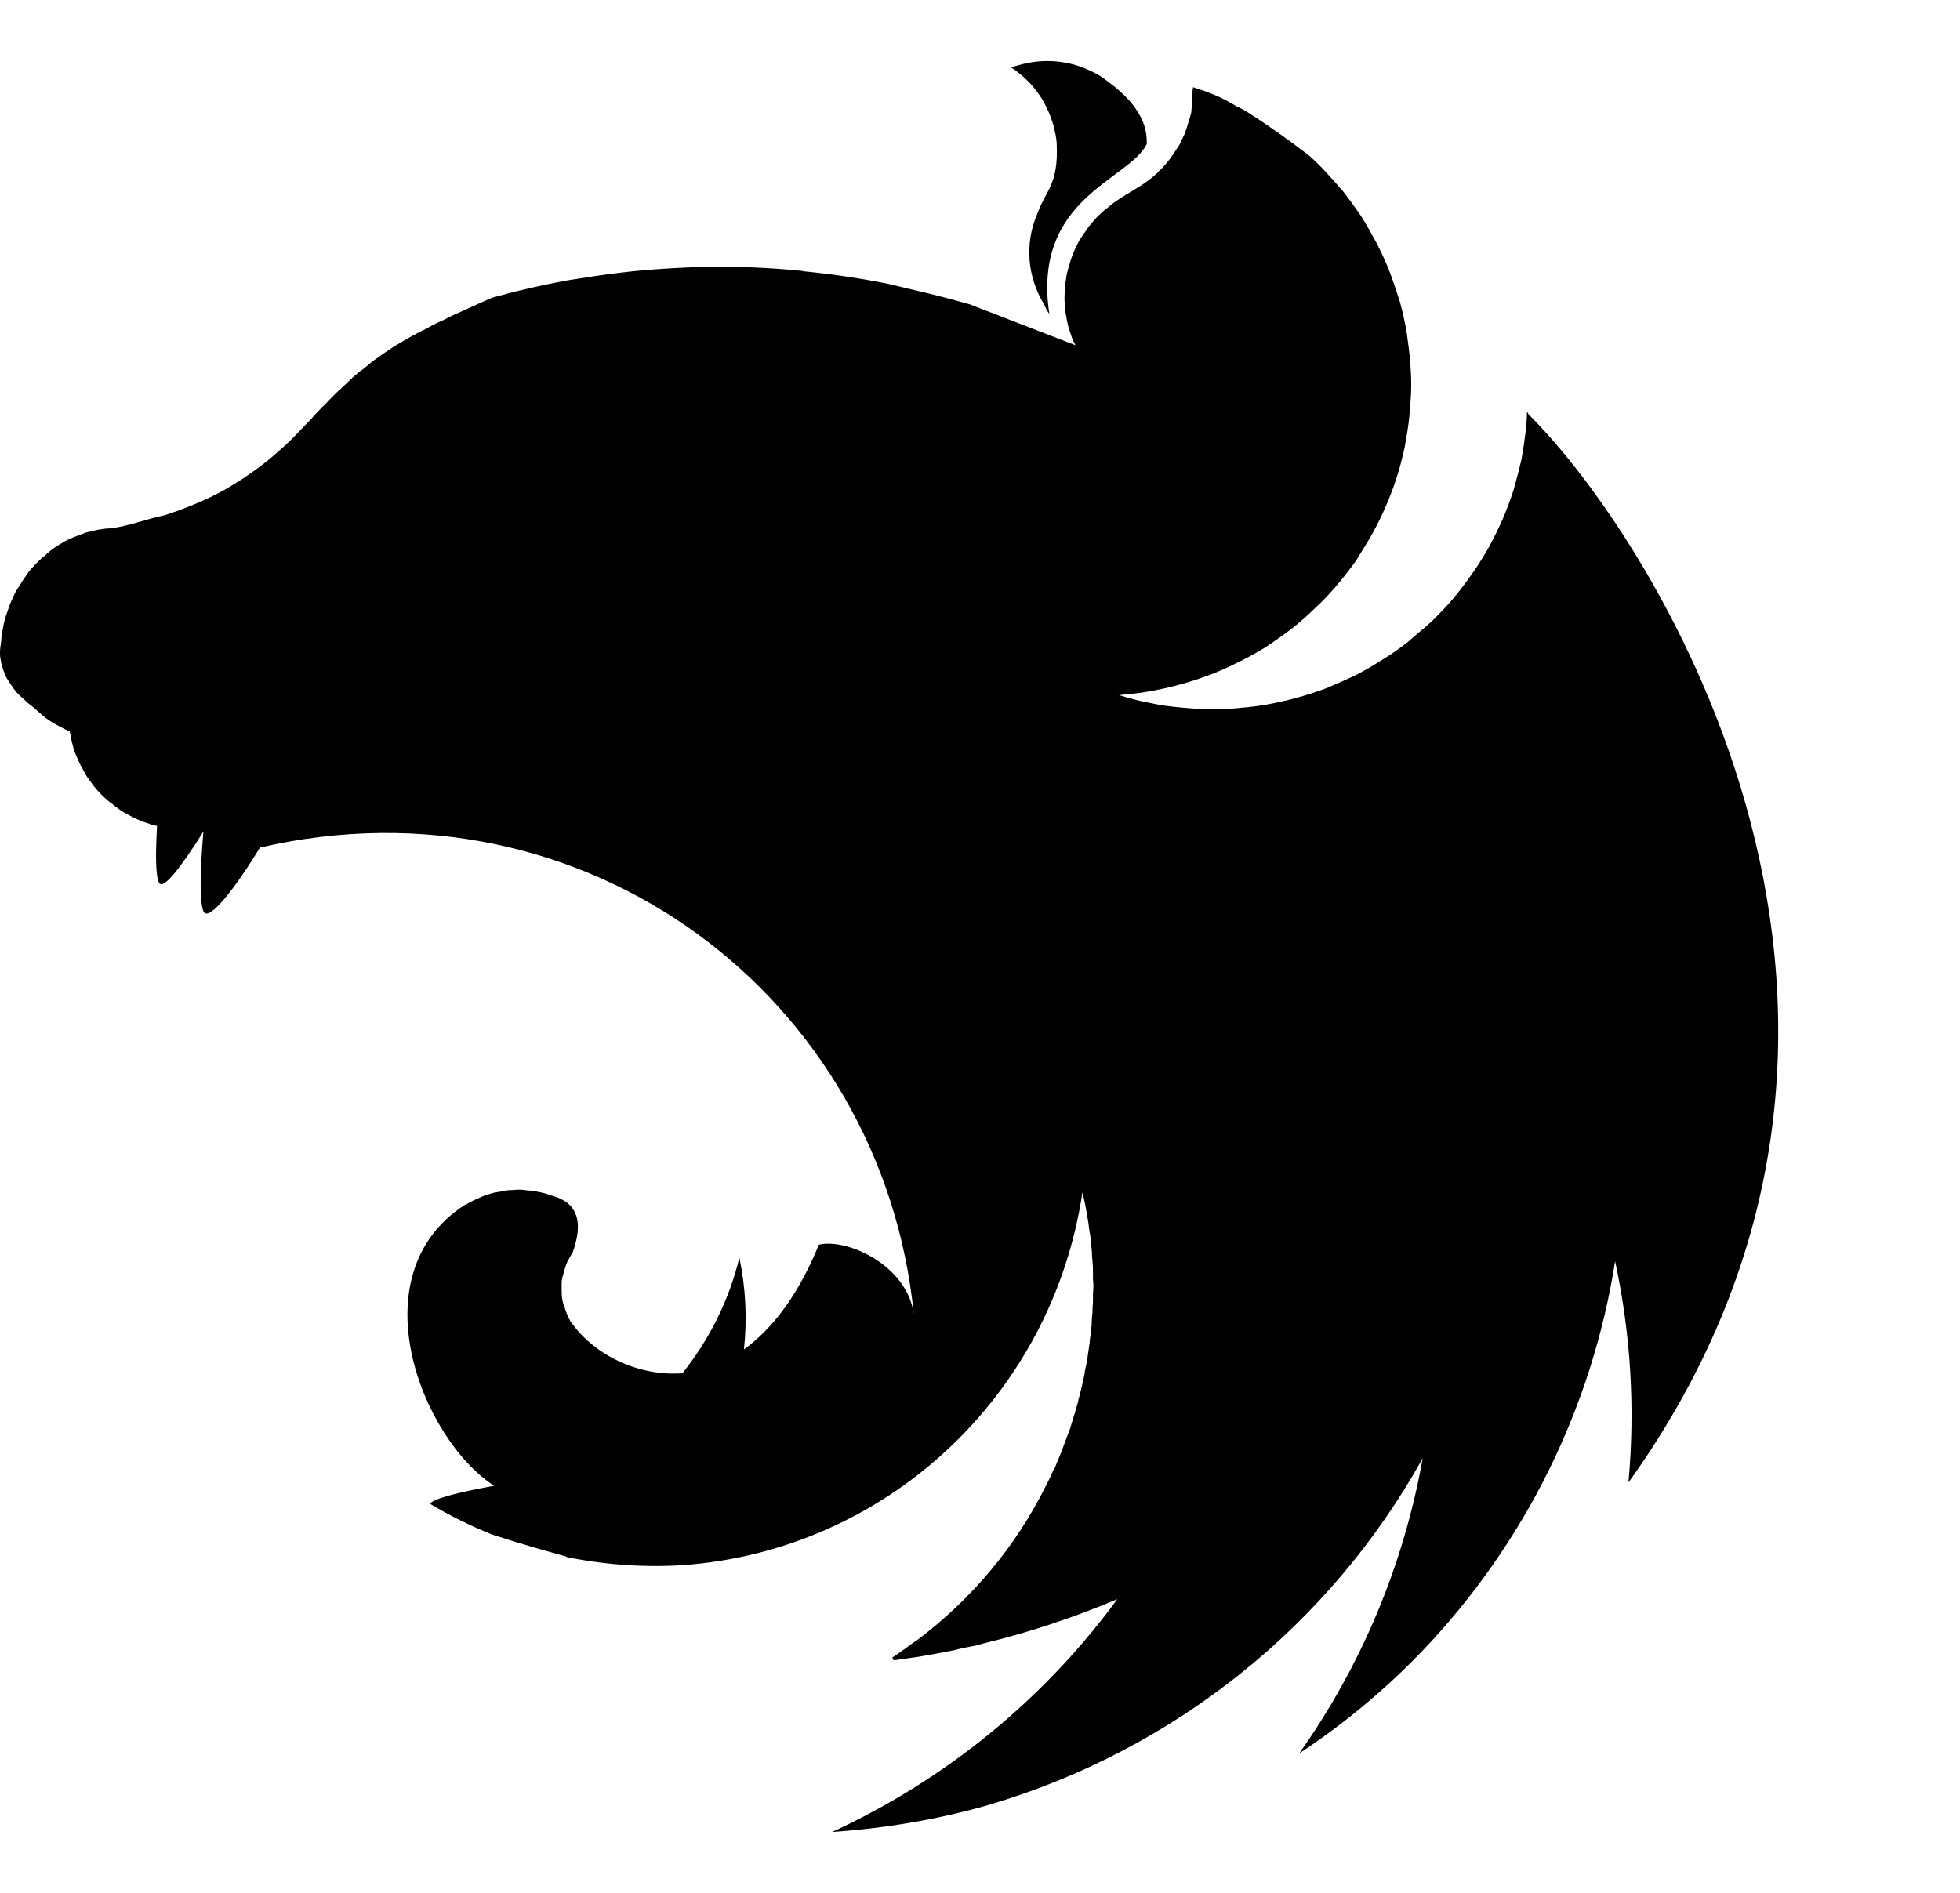
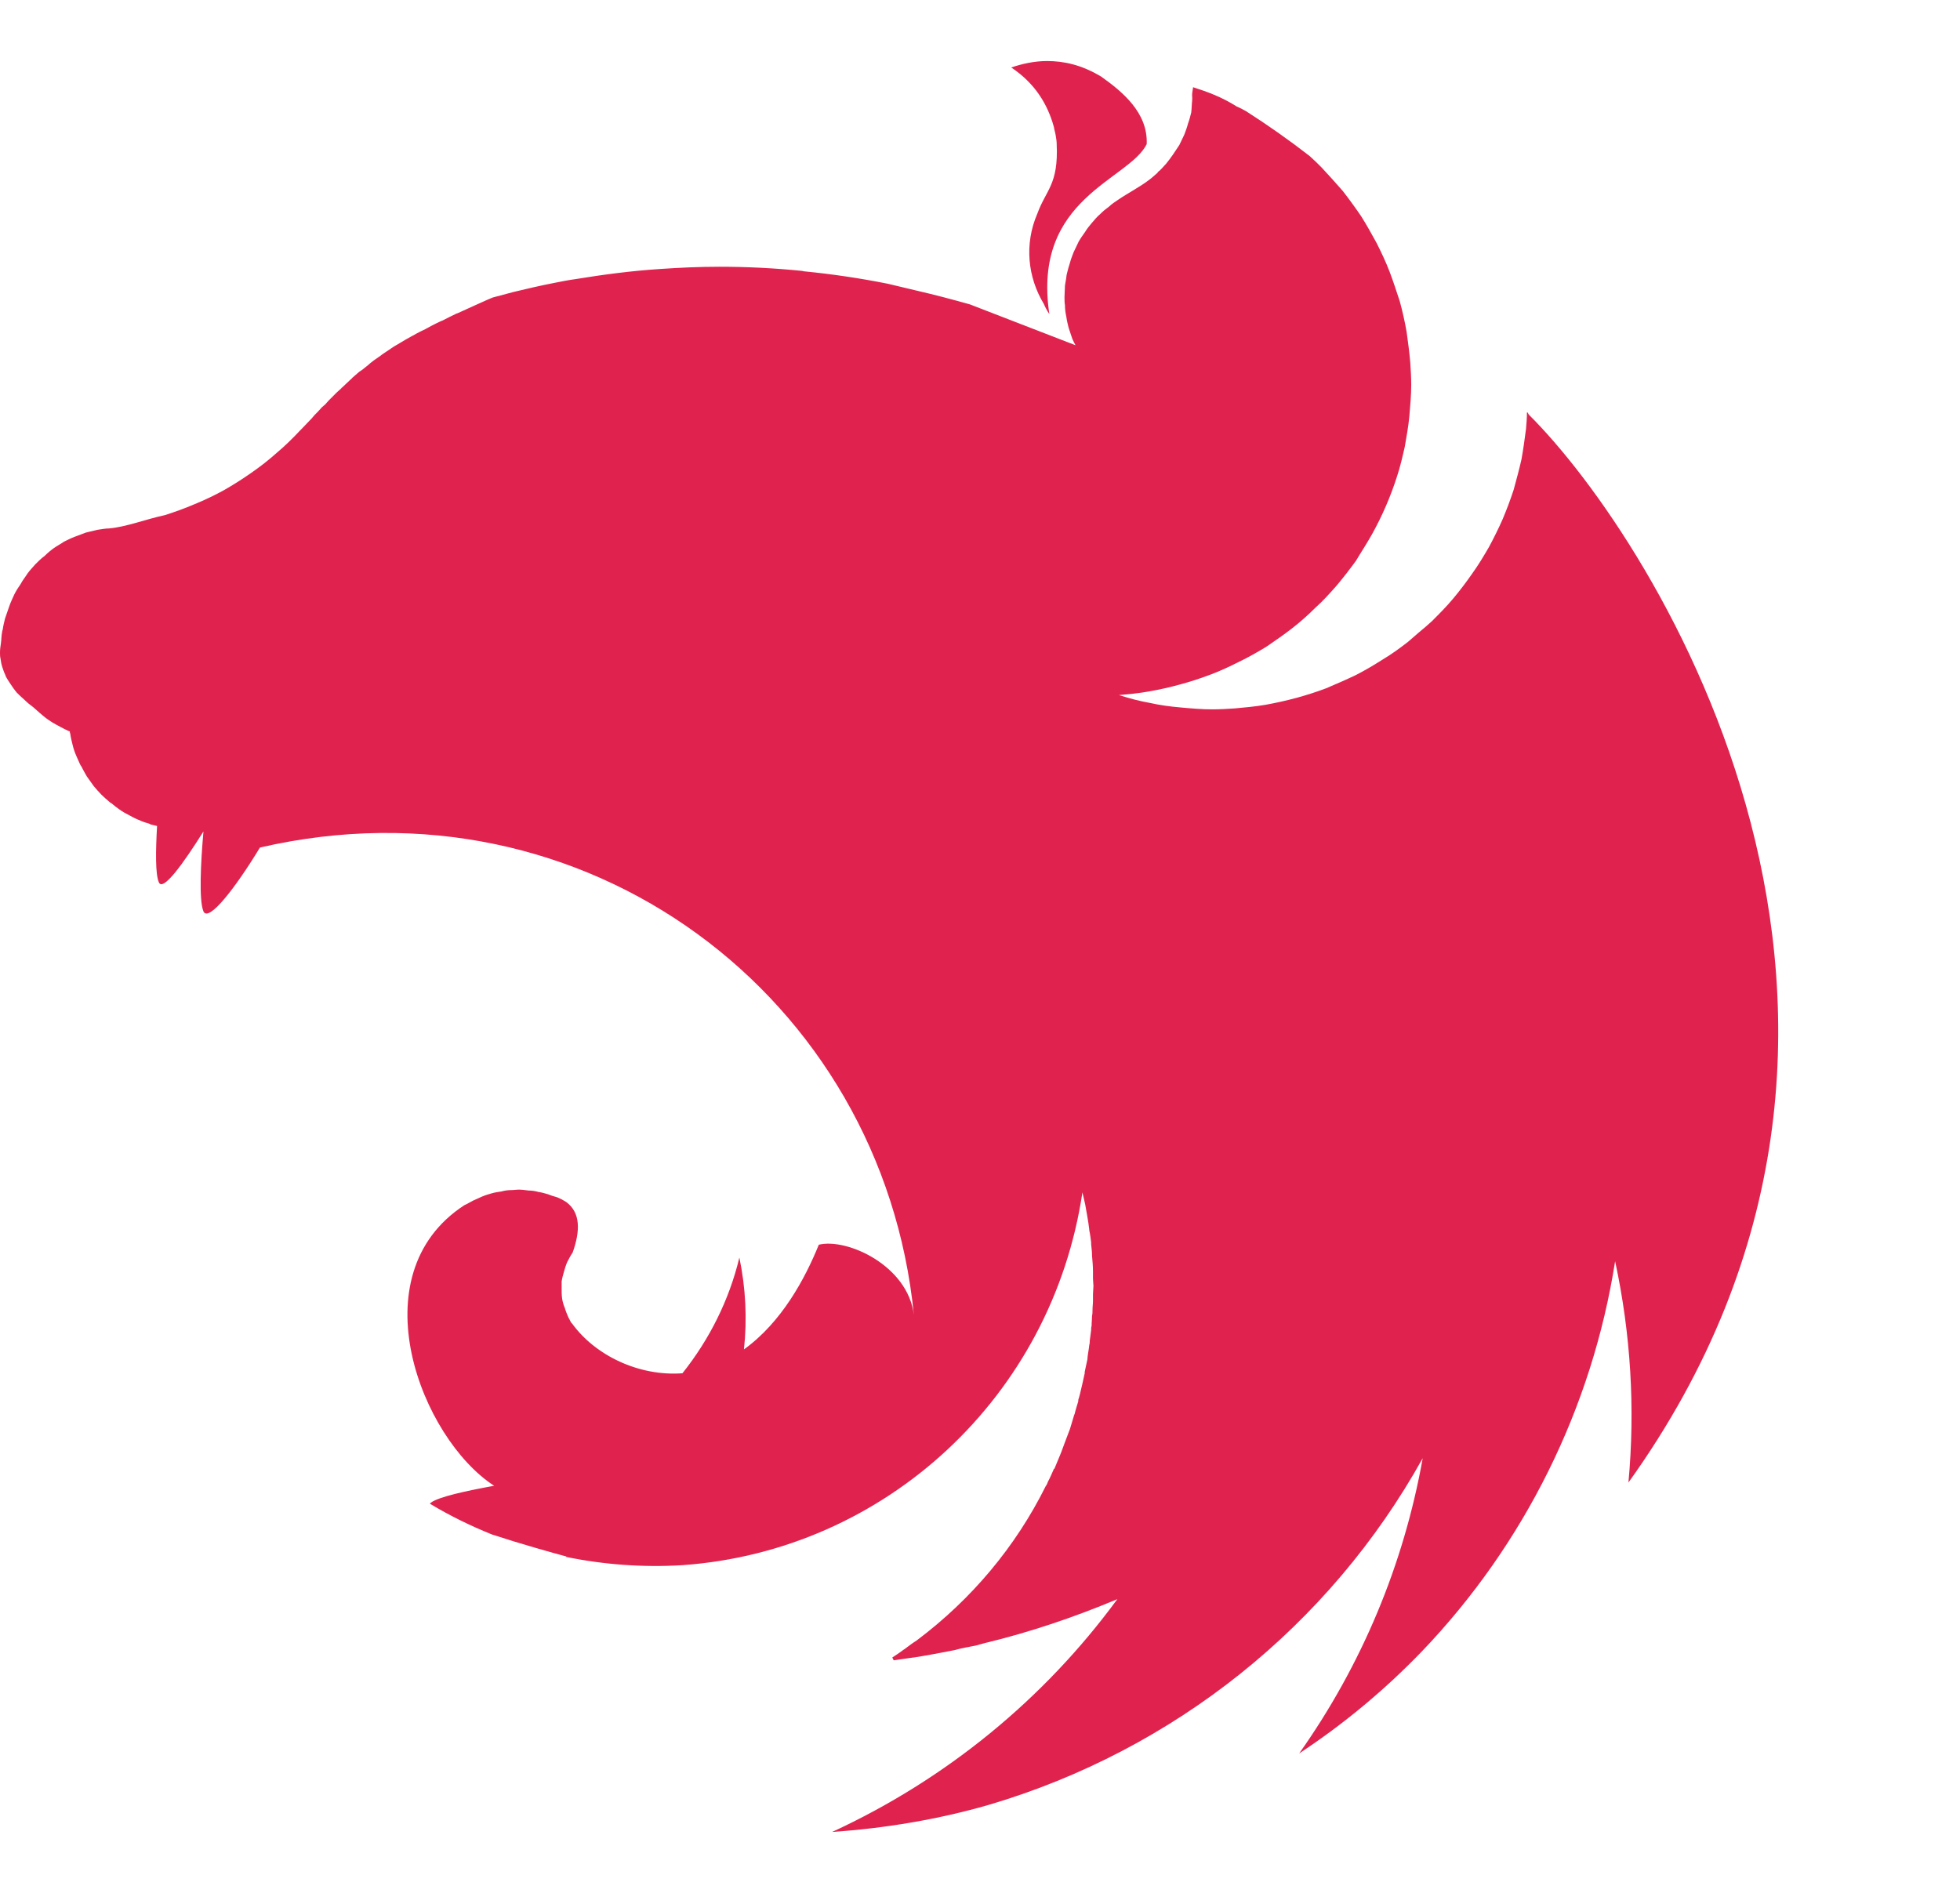
<svg xmlns="http://www.w3.org/2000/svg" height="2415" viewBox="6.006 4.24 275.796 249.238" width="2500">
-   <path d="m153.338 4.24c-1.809 0-3.489.388-5.04.905 3.296 2.197 5.105 5.105 6.01 8.4.065.453.194.776.258 1.228.065.388.13.775.13 1.163.258 5.687-1.487 6.397-2.715 9.758-1.874 4.33-1.357 8.982.905 12.73.194.452.452.969.776 1.421-2.456-16.348 11.179-18.804 13.699-23.909.194-4.459-3.49-7.431-6.397-9.499-2.78-1.68-5.3-2.197-7.626-2.197zm20.55 3.683c-.26 1.487-.065 1.099-.13 1.874-.064.517-.064 1.163-.129 1.68-.129.517-.258 1.034-.452 1.551-.13.517-.323 1.034-.517 1.551-.259.517-.452.97-.71 1.486-.195.259-.324.517-.518.776l-.388.581c-.323.453-.646.905-.969 1.293-.388.388-.71.84-1.163 1.163v.065c-.388.323-.775.71-1.228 1.034-1.357 1.033-2.908 1.809-4.33 2.778-.452.323-.904.582-1.292.97-.452.323-.84.646-1.227 1.033-.453.388-.776.776-1.164 1.228-.323.388-.71.84-.969 1.293-.323.452-.646.904-.905 1.357-.258.517-.452.969-.71 1.486-.194.517-.388.97-.517 1.486a20.921 20.921 0 0 0 -.453 1.616c-.064.258-.064.581-.129.84-.065.258-.065.517-.129.775 0 .517-.065 1.099-.065 1.616 0 .387 0 .775.065 1.163 0 .517.065 1.034.194 1.615.065.517.194 1.034.323 1.551.194.517.323 1.034.517 1.55.13.324.323.647.452.906l-14.862-5.752c-2.52-.71-4.976-1.357-7.496-1.938l-4.071-.97a119.971 119.971 0 0 0 -11.76-1.744c-.13 0-.195-.065-.324-.065-3.877-.388-7.69-.581-11.567-.581-2.843 0-5.686.129-8.465.323-3.942.258-7.884.775-11.825 1.421-.97.13-1.94.323-2.908.517-2.004.388-3.942.84-5.816 1.293l-2.908.775c-.97.388-1.874.84-2.779 1.228l-2.132.97c-.13.064-.259.064-.323.128-.646.323-1.228.582-1.81.905-.193.065-.323.13-.452.194-.71.323-1.421.71-2.003 1.034-.452.194-.905.452-1.292.646-.194.13-.453.259-.582.323-.582.323-1.163.646-1.68.97-.582.322-1.099.646-1.551.969s-.905.581-1.292.904c-.065.065-.13.065-.194.13-.388.258-.84.581-1.228.904l-.13.13-.968.775c-.13.064-.26.194-.388.258-.323.259-.646.582-.97.84-.064.13-.193.194-.258.259-.388.388-.775.71-1.163 1.098-.065 0-.065.065-.13.13-.387.323-.775.71-1.163 1.098-.064.065-.064.13-.129.13a15.16 15.16 0 0 0 -.969 1.033c-.13.13-.323.259-.452.388-.323.388-.711.775-1.099 1.163-.065.13-.194.194-.258.323-.517.517-.97 1.034-1.487 1.551l-.193.194c-1.034 1.098-2.133 2.197-3.296 3.166a36.732 36.732 0 0 1 -3.619 2.843 48.856 48.856 0 0 1 -3.877 2.456 39.382 39.382 0 0 1 -4.071 1.939 46.55 46.55 0 0 1 -4.2 1.55c-2.714.582-5.493 1.68-7.884 1.874-.517 0-1.098.13-1.615.194-.582.13-1.099.259-1.616.388l-1.55.582c-.518.193-1.035.452-1.552.71-.452.323-.969.582-1.421.905-.453.323-.905.71-1.293 1.099-.452.323-.904.775-1.292 1.163-.388.452-.775.84-1.099 1.292-.323.517-.71.97-.969 1.486-.323.453-.646.97-.904 1.487-.26.581-.517 1.098-.711 1.68a49.803 49.803 0 0 0 -.582 1.68c-.129.517-.258 1.034-.323 1.55 0 .066-.065.13-.065.195-.129.581-.129 1.357-.194 1.744-.064.453-.129.84-.129 1.293 0 .258 0 .581.065.84.065.452.13.84.259 1.228.129.387.258.775.452 1.163v.064c.194.388.452.776.71 1.164.26.387.518.775.84 1.163.324.323.712.71 1.1 1.034.387.387.775.71 1.227 1.034 1.551 1.357 1.939 1.809 3.942 2.843.323.194.646.323 1.034.517.065 0 .129.064.194.064 0 .13 0 .194.064.324.065.517.194 1.034.324 1.55a8.71 8.71 0 0 0 .516 1.551c.194.388.324.776.517 1.164.065.129.13.258.194.323.259.517.517.969.776 1.421l.969 1.357c.323.388.71.84 1.099 1.228.387.388.775.71 1.227 1.099 0 0 .065.064.13.064.387.323.775.647 1.163.905.452.323.904.582 1.421.84.453.259.97.517 1.487.71.387.195.84.324 1.292.453.065.065.129.065.258.13.26.064.582.129.84.193-.193 3.49-.258 6.785.26 7.948.58 1.293 3.424-2.649 6.267-7.172-.388 4.458-.646 9.693 0 11.243.711 1.616 4.588-3.424 7.948-8.982 45.816-10.597 87.625 21.067 92.019 65.783-.84-6.979-9.435-10.856-13.377-9.887-1.938 4.782-5.234 10.921-10.533 14.734a41.434 41.434 0 0 0 -.646-12.924c-1.421 5.945-4.2 11.502-8.013 16.284-6.138.452-12.277-2.52-15.508-6.98-.259-.193-.323-.58-.517-.84-.194-.452-.388-.904-.517-1.356a5.365 5.365 0 0 1 -.388-1.357c-.065-.453-.065-.905-.065-1.422v-.97c.065-.452.194-.904.323-1.356.13-.453.259-.905.453-1.357.258-.453.452-.905.775-1.357 1.099-3.102 1.099-5.622-.904-7.108a7.36 7.36 0 0 0 -1.228-.647c-.259-.064-.582-.193-.84-.258-.194-.065-.323-.13-.517-.194-.453-.13-.905-.259-1.357-.323a4.923 4.923 0 0 0 -1.357-.194c-.453-.065-.97-.13-1.422-.13-.323 0-.646.066-.97.066-.516 0-.968.064-1.42.193-.453.065-.905.13-1.358.259-.452.13-.905.259-1.357.452-.452.194-.84.388-1.292.582-.388.194-.776.452-1.228.646-15.056 9.822-6.074 32.827 4.2 39.483-3.877.71-7.819 1.55-8.917 2.39l-.13.13c2.78 1.68 5.687 3.102 8.724 4.33 4.136 1.356 8.53 2.584 10.469 3.101v.065a62.516 62.516 0 0 0 16.284 1.163c28.626-2.003 52.083-23.78 56.348-52.471.13.581.259 1.098.388 1.68.194 1.163.452 2.39.581 3.619v.064c.13.582.194 1.164.259 1.68v.26c.065.58.13 1.162.13 1.68.064.71.128 1.42.128 2.132v1.034c0 .323.065.71.065 1.033 0 .388-.065.776-.065 1.164v.904c0 .453-.065.84-.065 1.293 0 .258 0 .517-.064.84 0 .452-.065.904-.065 1.421-.065.194-.065.388-.065.582-.064.517-.129.97-.194 1.486 0 .194 0 .388-.064.582-.065.646-.194 1.228-.259 1.874v.129c-.129.582-.258 1.228-.388 1.81v.193l-.387 1.745c0 .065-.065.194-.065.259-.13.581-.259 1.163-.452 1.744v.194c-.194.647-.388 1.228-.517 1.81-.065.064-.065.129-.065.129l-.582 1.938c-.258.647-.452 1.228-.71 1.874-.259.647-.453 1.293-.711 1.874-.259.647-.517 1.228-.776 1.874h-.064c-.26.582-.517 1.228-.84 1.81-.065.194-.13.323-.194.452-.065.065-.065.13-.13.194-4.2 8.465-10.403 15.896-18.158 21.712-.517.323-1.034.71-1.55 1.099-.13.129-.324.193-.453.323-.452.323-.905.646-1.421.969l.193.388h.065l2.714-.388h.065c1.68-.259 3.36-.582 5.04-.905.452-.065.97-.194 1.422-.323.323-.065.581-.129.904-.194.453-.064.905-.194 1.357-.258.388-.13.776-.194 1.164-.323 6.462-1.551 12.73-3.684 18.74-6.204-10.275 14.023-24.04 25.331-40.13 32.762 7.432-.517 14.863-1.744 22.036-3.812 26.042-7.69 47.948-25.202 61.065-48.788a103.145 103.145 0 0 1 -17.382 41.55 101.732 101.732 0 0 0 17.253-14.345c14.475-15.121 23.974-34.313 27.205-54.927a102.9 102.9 0 0 1 1.874 31.147c46.655-65.072 3.877-132.535-14.023-150.305-.064-.13-.129-.194-.129-.323-.064.064-.064.064-.064.129 0-.065 0-.065-.065-.13 0 .776-.065 1.551-.13 2.327-.193 1.486-.387 2.908-.646 4.33-.323 1.421-.71 2.843-1.098 4.264a53.747 53.747 0 0 1 -1.55 4.136 55.49 55.49 0 0 1 -1.94 3.942c-.71 1.227-1.486 2.52-2.326 3.683a49.368 49.368 0 0 1 -2.65 3.49c-.969 1.163-2.002 2.197-3.036 3.23a41.646 41.646 0 0 1 -1.874 1.616c-.517.452-.97.84-1.487 1.292-1.163.905-2.326 1.745-3.618 2.52-1.228.776-2.52 1.551-3.813 2.198-1.357.646-2.714 1.227-4.07 1.809-1.358.517-2.78.97-4.201 1.357a52.05 52.05 0 0 1 -4.33.97c-1.486.258-2.972.387-4.394.516-1.034.065-2.068.13-3.102.13-1.486 0-2.972-.13-4.394-.26-1.486-.128-2.972-.322-4.394-.645-1.486-.26-2.908-.647-4.33-1.099h-.064c1.422-.13 2.843-.259 4.265-.517a46.84 46.84 0 0 0 4.33-.97 45.495 45.495 0 0 0 4.2-1.356c1.421-.517 2.778-1.163 4.07-1.81 1.358-.646 2.586-1.357 3.878-2.132 1.228-.84 2.455-1.68 3.619-2.585a35.333 35.333 0 0 0 3.295-2.908c1.099-.97 2.068-2.068 3.037-3.166a63.86 63.86 0 0 0 2.714-3.49c.13-.193.259-.452.388-.646.646-1.034 1.292-2.068 1.874-3.102a44.537 44.537 0 0 0 1.939-3.941 45.28 45.28 0 0 0 1.55-4.136c.453-1.357.776-2.779 1.099-4.2.259-1.486.517-2.908.646-4.33.13-1.486.259-2.972.259-4.394 0-1.034-.065-2.068-.13-3.102-.128-1.486-.322-2.907-.516-4.33a46.844 46.844 0 0 0 -.97-4.329c-.452-1.357-.904-2.778-1.421-4.135s-1.163-2.714-1.81-4.007c-.71-1.292-1.421-2.584-2.197-3.812a71.347 71.347 0 0 0 -2.584-3.554 136.72 136.72 0 0 0 -2.973-3.296 40.422 40.422 0 0 0 -1.68-1.615 118.979 118.979 0 0 0 -8.982-6.333c-.452-.259-.84-.452-1.293-.646-2.132-1.357-4.135-2.068-6.138-2.714z" fill="black" fill-rule="evenodd" />
+   <path d="m153.338 4.24c-1.809 0-3.489.388-5.04.905 3.296 2.197 5.105 5.105 6.01 8.4.065.453.194.776.258 1.228.065.388.13.775.13 1.163.258 5.687-1.487 6.397-2.715 9.758-1.874 4.33-1.357 8.982.905 12.73.194.452.452.969.776 1.421-2.456-16.348 11.179-18.804 13.699-23.909.194-4.459-3.49-7.431-6.397-9.499-2.78-1.68-5.3-2.197-7.626-2.197zm20.55 3.683c-.26 1.487-.065 1.099-.13 1.874-.064.517-.064 1.163-.129 1.68-.129.517-.258 1.034-.452 1.551-.13.517-.323 1.034-.517 1.551-.259.517-.452.97-.71 1.486-.195.259-.324.517-.518.776l-.388.581c-.323.453-.646.905-.969 1.293-.388.388-.71.84-1.163 1.163v.065c-.388.323-.775.71-1.228 1.034-1.357 1.033-2.908 1.809-4.33 2.778-.452.323-.904.582-1.292.97-.452.323-.84.646-1.227 1.033-.453.388-.776.776-1.164 1.228-.323.388-.71.84-.969 1.293-.323.452-.646.904-.905 1.357-.258.517-.452.969-.71 1.486-.194.517-.388.97-.517 1.486a20.921 20.921 0 0 0 -.453 1.616c-.064.258-.064.581-.129.84-.065.258-.065.517-.129.775 0 .517-.065 1.099-.065 1.616 0 .387 0 .775.065 1.163 0 .517.065 1.034.194 1.615.065.517.194 1.034.323 1.551.194.517.323 1.034.517 1.55.13.324.323.647.452.906l-14.862-5.752c-2.52-.71-4.976-1.357-7.496-1.938l-4.071-.97a119.971 119.971 0 0 0 -11.76-1.744c-.13 0-.195-.065-.324-.065-3.877-.388-7.69-.581-11.567-.581-2.843 0-5.686.129-8.465.323-3.942.258-7.884.775-11.825 1.421-.97.13-1.94.323-2.908.517-2.004.388-3.942.84-5.816 1.293l-2.908.775c-.97.388-1.874.84-2.779 1.228l-2.132.97c-.13.064-.259.064-.323.128-.646.323-1.228.582-1.81.905-.193.065-.323.13-.452.194-.71.323-1.421.71-2.003 1.034-.452.194-.905.452-1.292.646-.194.13-.453.259-.582.323-.582.323-1.163.646-1.68.97-.582.322-1.099.646-1.551.969s-.905.581-1.292.904c-.065.065-.13.065-.194.13-.388.258-.84.581-1.228.904l-.13.13-.968.775c-.13.064-.26.194-.388.258-.323.259-.646.582-.97.84-.064.13-.193.194-.258.259-.388.388-.775.71-1.163 1.098-.065 0-.065.065-.13.13-.387.323-.775.71-1.163 1.098-.064.065-.064.13-.129.13a15.16 15.16 0 0 0 -.969 1.033c-.13.13-.323.259-.452.388-.323.388-.711.775-1.099 1.163-.065.13-.194.194-.258.323-.517.517-.97 1.034-1.487 1.551l-.193.194c-1.034 1.098-2.133 2.197-3.296 3.166a36.732 36.732 0 0 1 -3.619 2.843 48.856 48.856 0 0 1 -3.877 2.456 39.382 39.382 0 0 1 -4.071 1.939 46.55 46.55 0 0 1 -4.2 1.55c-2.714.582-5.493 1.68-7.884 1.874-.517 0-1.098.13-1.615.194-.582.13-1.099.259-1.616.388l-1.55.582c-.518.193-1.035.452-1.552.71-.452.323-.969.582-1.421.905-.453.323-.905.71-1.293 1.099-.452.323-.904.775-1.292 1.163-.388.452-.775.84-1.099 1.292-.323.517-.71.97-.969 1.486-.323.453-.646.97-.904 1.487-.26.581-.517 1.098-.711 1.68a49.803 49.803 0 0 0 -.582 1.68c-.129.517-.258 1.034-.323 1.55 0 .066-.065.13-.065.195-.129.581-.129 1.357-.194 1.744-.064.453-.129.84-.129 1.293 0 .258 0 .581.065.84.065.452.13.84.259 1.228.129.387.258.775.452 1.163v.064c.194.388.452.776.71 1.164.26.387.518.775.84 1.163.324.323.712.71 1.1 1.034.387.387.775.71 1.227 1.034 1.551 1.357 1.939 1.809 3.942 2.843.323.194.646.323 1.034.517.065 0 .129.064.194.064 0 .13 0 .194.064.324.065.517.194 1.034.324 1.55a8.71 8.71 0 0 0 .516 1.551c.194.388.324.776.517 1.164.065.129.13.258.194.323.259.517.517.969.776 1.421l.969 1.357c.323.388.71.84 1.099 1.228.387.388.775.71 1.227 1.099 0 0 .065.064.13.064.387.323.775.647 1.163.905.452.323.904.582 1.421.84.453.259.97.517 1.487.71.387.195.84.324 1.292.453.065.065.129.065.258.13.26.064.582.129.84.193-.193 3.49-.258 6.785.26 7.948.58 1.293 3.424-2.649 6.267-7.172-.388 4.458-.646 9.693 0 11.243.711 1.616 4.588-3.424 7.948-8.982 45.816-10.597 87.625 21.067 92.019 65.783-.84-6.979-9.435-10.856-13.377-9.887-1.938 4.782-5.234 10.921-10.533 14.734a41.434 41.434 0 0 0 -.646-12.924c-1.421 5.945-4.2 11.502-8.013 16.284-6.138.452-12.277-2.52-15.508-6.98-.259-.193-.323-.58-.517-.84-.194-.452-.388-.904-.517-1.356a5.365 5.365 0 0 1 -.388-1.357c-.065-.453-.065-.905-.065-1.422v-.97c.065-.452.194-.904.323-1.356.13-.453.259-.905.453-1.357.258-.453.452-.905.775-1.357 1.099-3.102 1.099-5.622-.904-7.108a7.36 7.36 0 0 0 -1.228-.647c-.259-.064-.582-.193-.84-.258-.194-.065-.323-.13-.517-.194-.453-.13-.905-.259-1.357-.323a4.923 4.923 0 0 0 -1.357-.194c-.453-.065-.97-.13-1.422-.13-.323 0-.646.066-.97.066-.516 0-.968.064-1.42.193-.453.065-.905.13-1.358.259-.452.13-.905.259-1.357.452-.452.194-.84.388-1.292.582-.388.194-.776.452-1.228.646-15.056 9.822-6.074 32.827 4.2 39.483-3.877.71-7.819 1.55-8.917 2.39l-.13.13c2.78 1.68 5.687 3.102 8.724 4.33 4.136 1.356 8.53 2.584 10.469 3.101v.065a62.516 62.516 0 0 0 16.284 1.163c28.626-2.003 52.083-23.78 56.348-52.471.13.581.259 1.098.388 1.68.194 1.163.452 2.39.581 3.619v.064c.13.582.194 1.164.259 1.68v.26c.065.58.13 1.162.13 1.68.064.71.128 1.42.128 2.132v1.034c0 .323.065.71.065 1.033 0 .388-.065.776-.065 1.164v.904c0 .453-.065.84-.065 1.293 0 .258 0 .517-.064.84 0 .452-.065.904-.065 1.421-.065.194-.065.388-.065.582-.064.517-.129.97-.194 1.486 0 .194 0 .388-.064.582-.065.646-.194 1.228-.259 1.874v.129c-.129.582-.258 1.228-.388 1.81v.193l-.387 1.745c0 .065-.065.194-.065.259-.13.581-.259 1.163-.452 1.744v.194c-.194.647-.388 1.228-.517 1.81-.065.064-.065.129-.065.129l-.582 1.938c-.258.647-.452 1.228-.71 1.874-.259.647-.453 1.293-.711 1.874-.259.647-.517 1.228-.776 1.874h-.064c-.26.582-.517 1.228-.84 1.81-.065.194-.13.323-.194.452-.065.065-.065.13-.13.194-4.2 8.465-10.403 15.896-18.158 21.712-.517.323-1.034.71-1.55 1.099-.13.129-.324.193-.453.323-.452.323-.905.646-1.421.969l.193.388h.065l2.714-.388h.065c1.68-.259 3.36-.582 5.04-.905.452-.065.97-.194 1.422-.323.323-.065.581-.129.904-.194.453-.064.905-.194 1.357-.258.388-.13.776-.194 1.164-.323 6.462-1.551 12.73-3.684 18.74-6.204-10.275 14.023-24.04 25.331-40.13 32.762 7.432-.517 14.863-1.744 22.036-3.812 26.042-7.69 47.948-25.202 61.065-48.788a103.145 103.145 0 0 1 -17.382 41.55 101.732 101.732 0 0 0 17.253-14.345c14.475-15.121 23.974-34.313 27.205-54.927a102.9 102.9 0 0 1 1.874 31.147c46.655-65.072 3.877-132.535-14.023-150.305-.064-.13-.129-.194-.129-.323-.064.064-.064.064-.064.129 0-.065 0-.065-.065-.13 0 .776-.065 1.551-.13 2.327-.193 1.486-.387 2.908-.646 4.33-.323 1.421-.71 2.843-1.098 4.264a53.747 53.747 0 0 1 -1.55 4.136 55.49 55.49 0 0 1 -1.94 3.942c-.71 1.227-1.486 2.52-2.326 3.683a49.368 49.368 0 0 1 -2.65 3.49c-.969 1.163-2.002 2.197-3.036 3.23a41.646 41.646 0 0 1 -1.874 1.616c-.517.452-.97.84-1.487 1.292-1.163.905-2.326 1.745-3.618 2.52-1.228.776-2.52 1.551-3.813 2.198-1.357.646-2.714 1.227-4.07 1.809-1.358.517-2.78.97-4.201 1.357a52.05 52.05 0 0 1 -4.33.97c-1.486.258-2.972.387-4.394.516-1.034.065-2.068.13-3.102.13-1.486 0-2.972-.13-4.394-.26-1.486-.128-2.972-.322-4.394-.645-1.486-.26-2.908-.647-4.33-1.099h-.064c1.422-.13 2.843-.259 4.265-.517a46.84 46.84 0 0 0 4.33-.97 45.495 45.495 0 0 0 4.2-1.356c1.421-.517 2.778-1.163 4.07-1.81 1.358-.646 2.586-1.357 3.878-2.132 1.228-.84 2.455-1.68 3.619-2.585a35.333 35.333 0 0 0 3.295-2.908c1.099-.97 2.068-2.068 3.037-3.166a63.86 63.86 0 0 0 2.714-3.49c.13-.193.259-.452.388-.646.646-1.034 1.292-2.068 1.874-3.102a44.537 44.537 0 0 0 1.939-3.941 45.28 45.28 0 0 0 1.55-4.136c.453-1.357.776-2.779 1.099-4.2.259-1.486.517-2.908.646-4.33.13-1.486.259-2.972.259-4.394 0-1.034-.065-2.068-.13-3.102-.128-1.486-.322-2.907-.516-4.33a46.844 46.844 0 0 0 -.97-4.329c-.452-1.357-.904-2.778-1.421-4.135s-1.163-2.714-1.81-4.007c-.71-1.292-1.421-2.584-2.197-3.812a71.347 71.347 0 0 0 -2.584-3.554 136.72 136.72 0 0 0 -2.973-3.296 40.422 40.422 0 0 0 -1.68-1.615 118.979 118.979 0 0 0 -8.982-6.333c-.452-.259-.84-.452-1.293-.646-2.132-1.357-4.135-2.068-6.138-2.714z" fill="#e0234e" fill-rule="evenodd" />
</svg>
